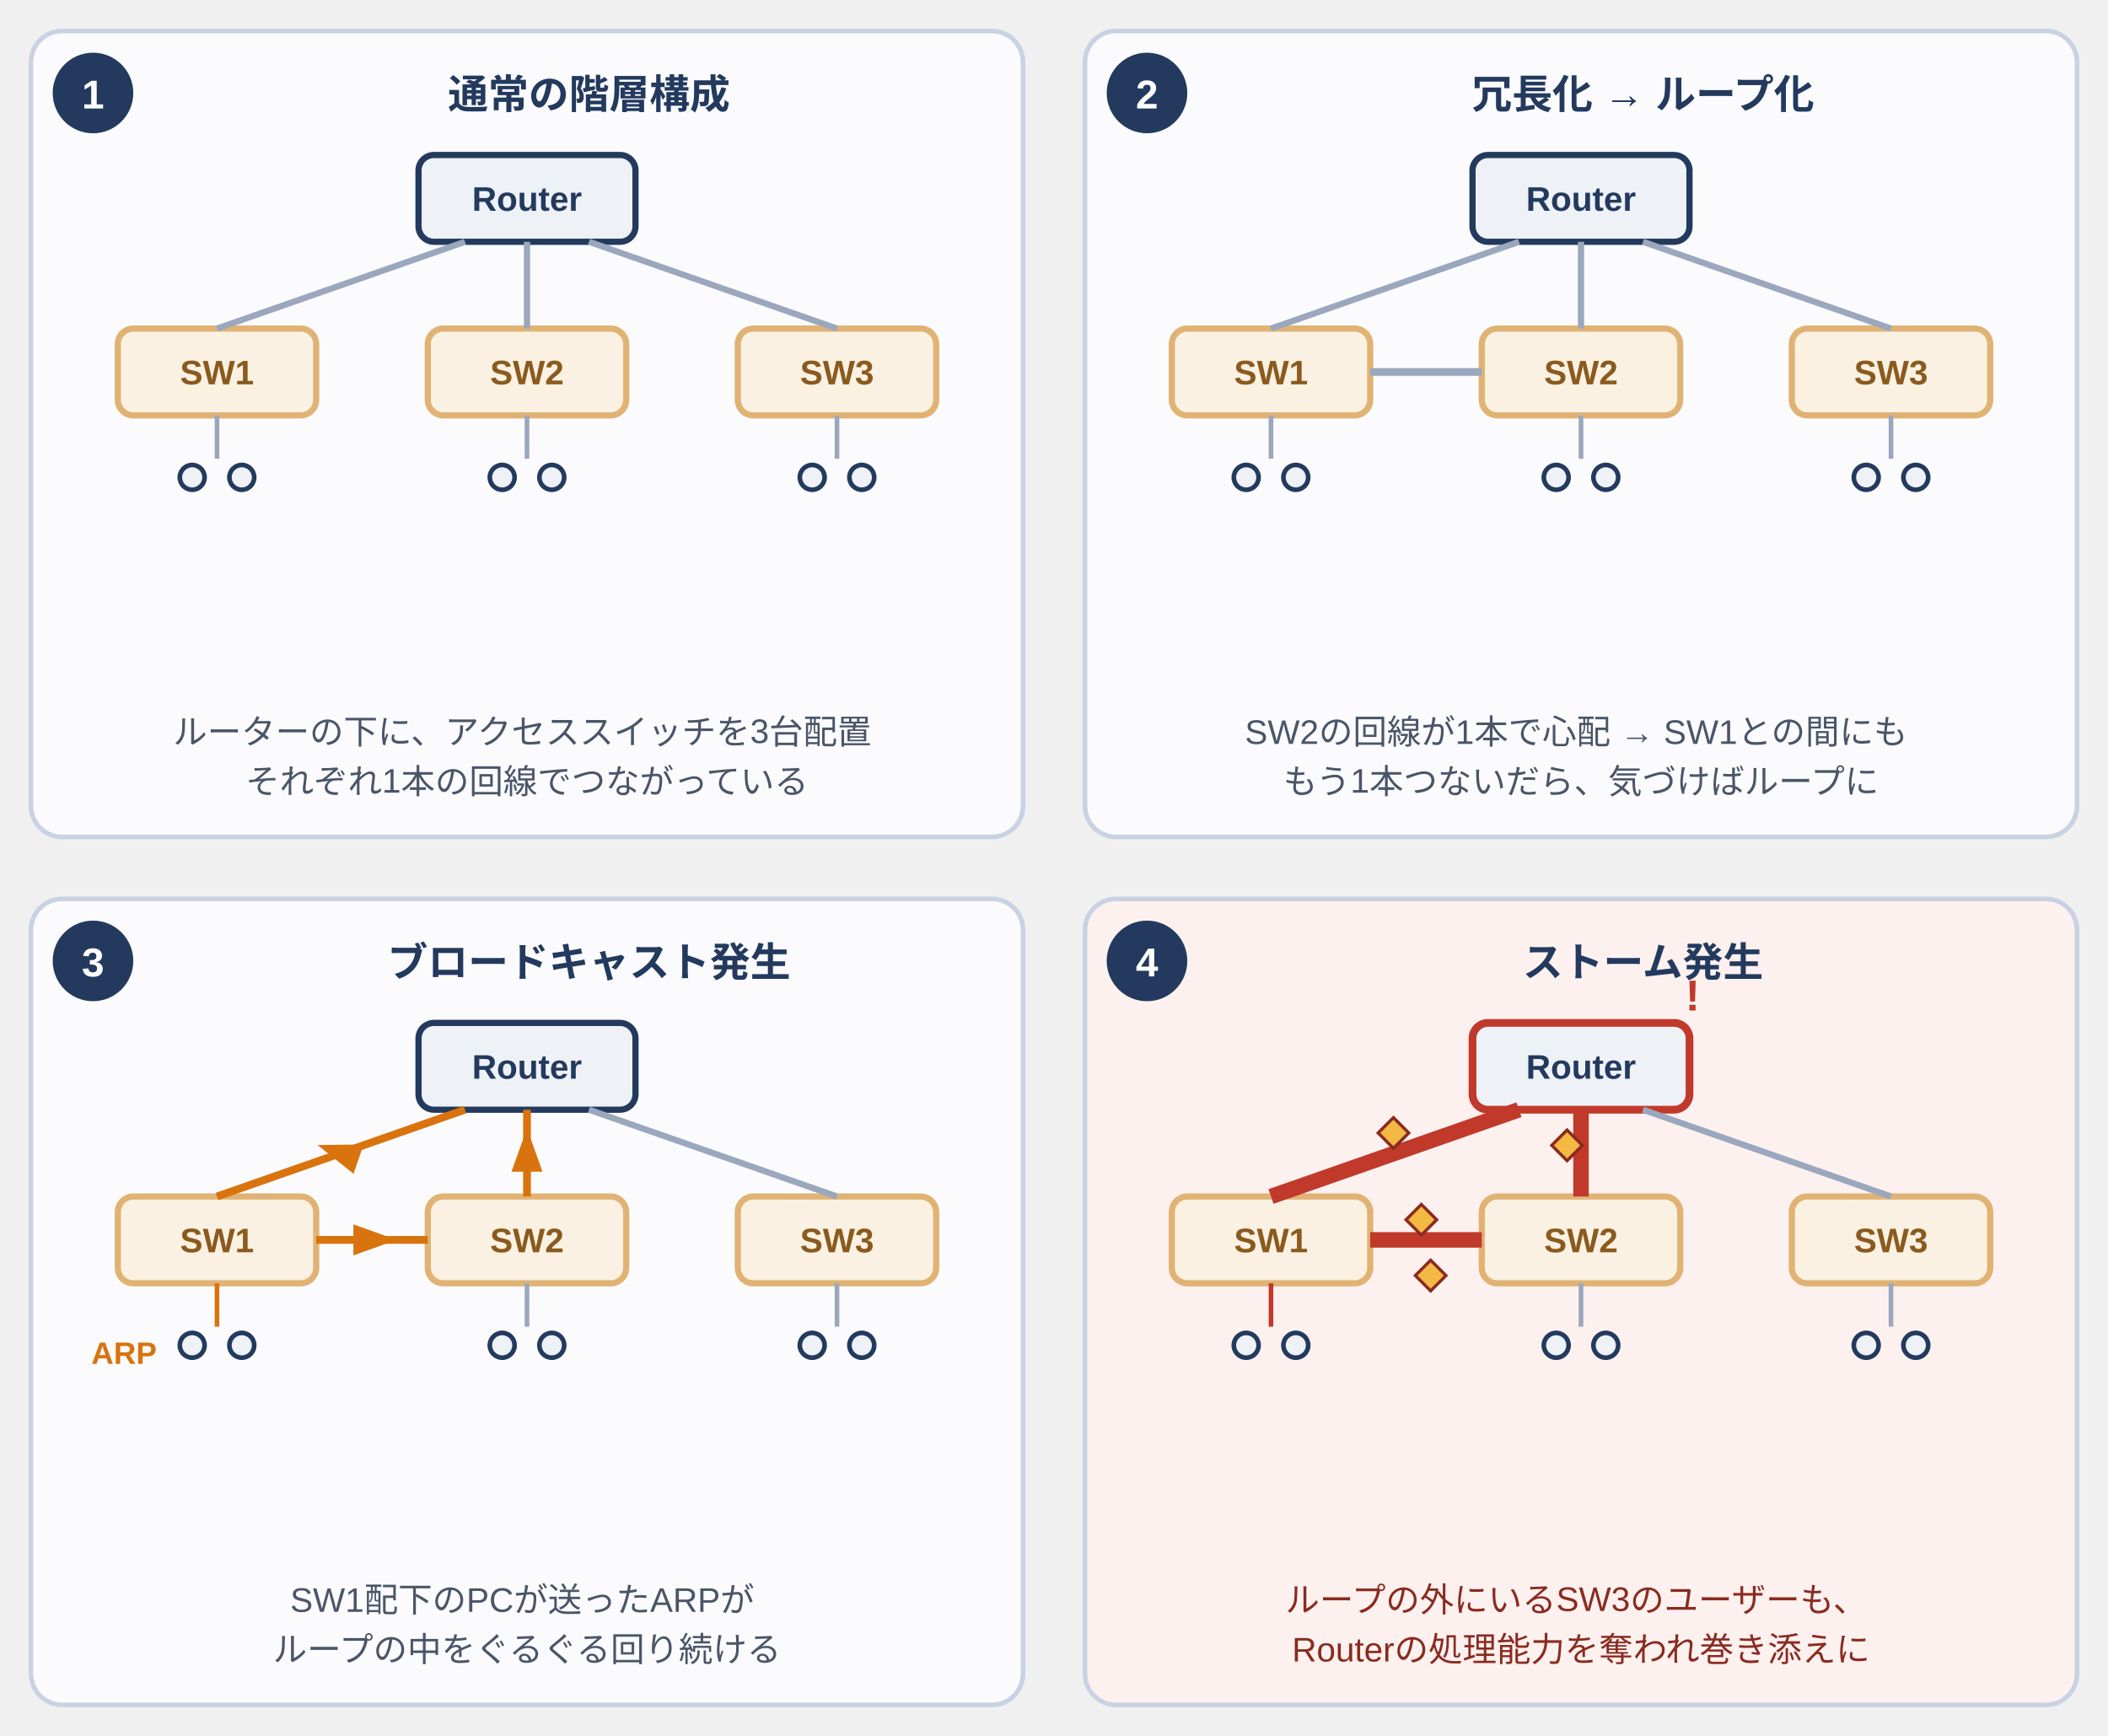
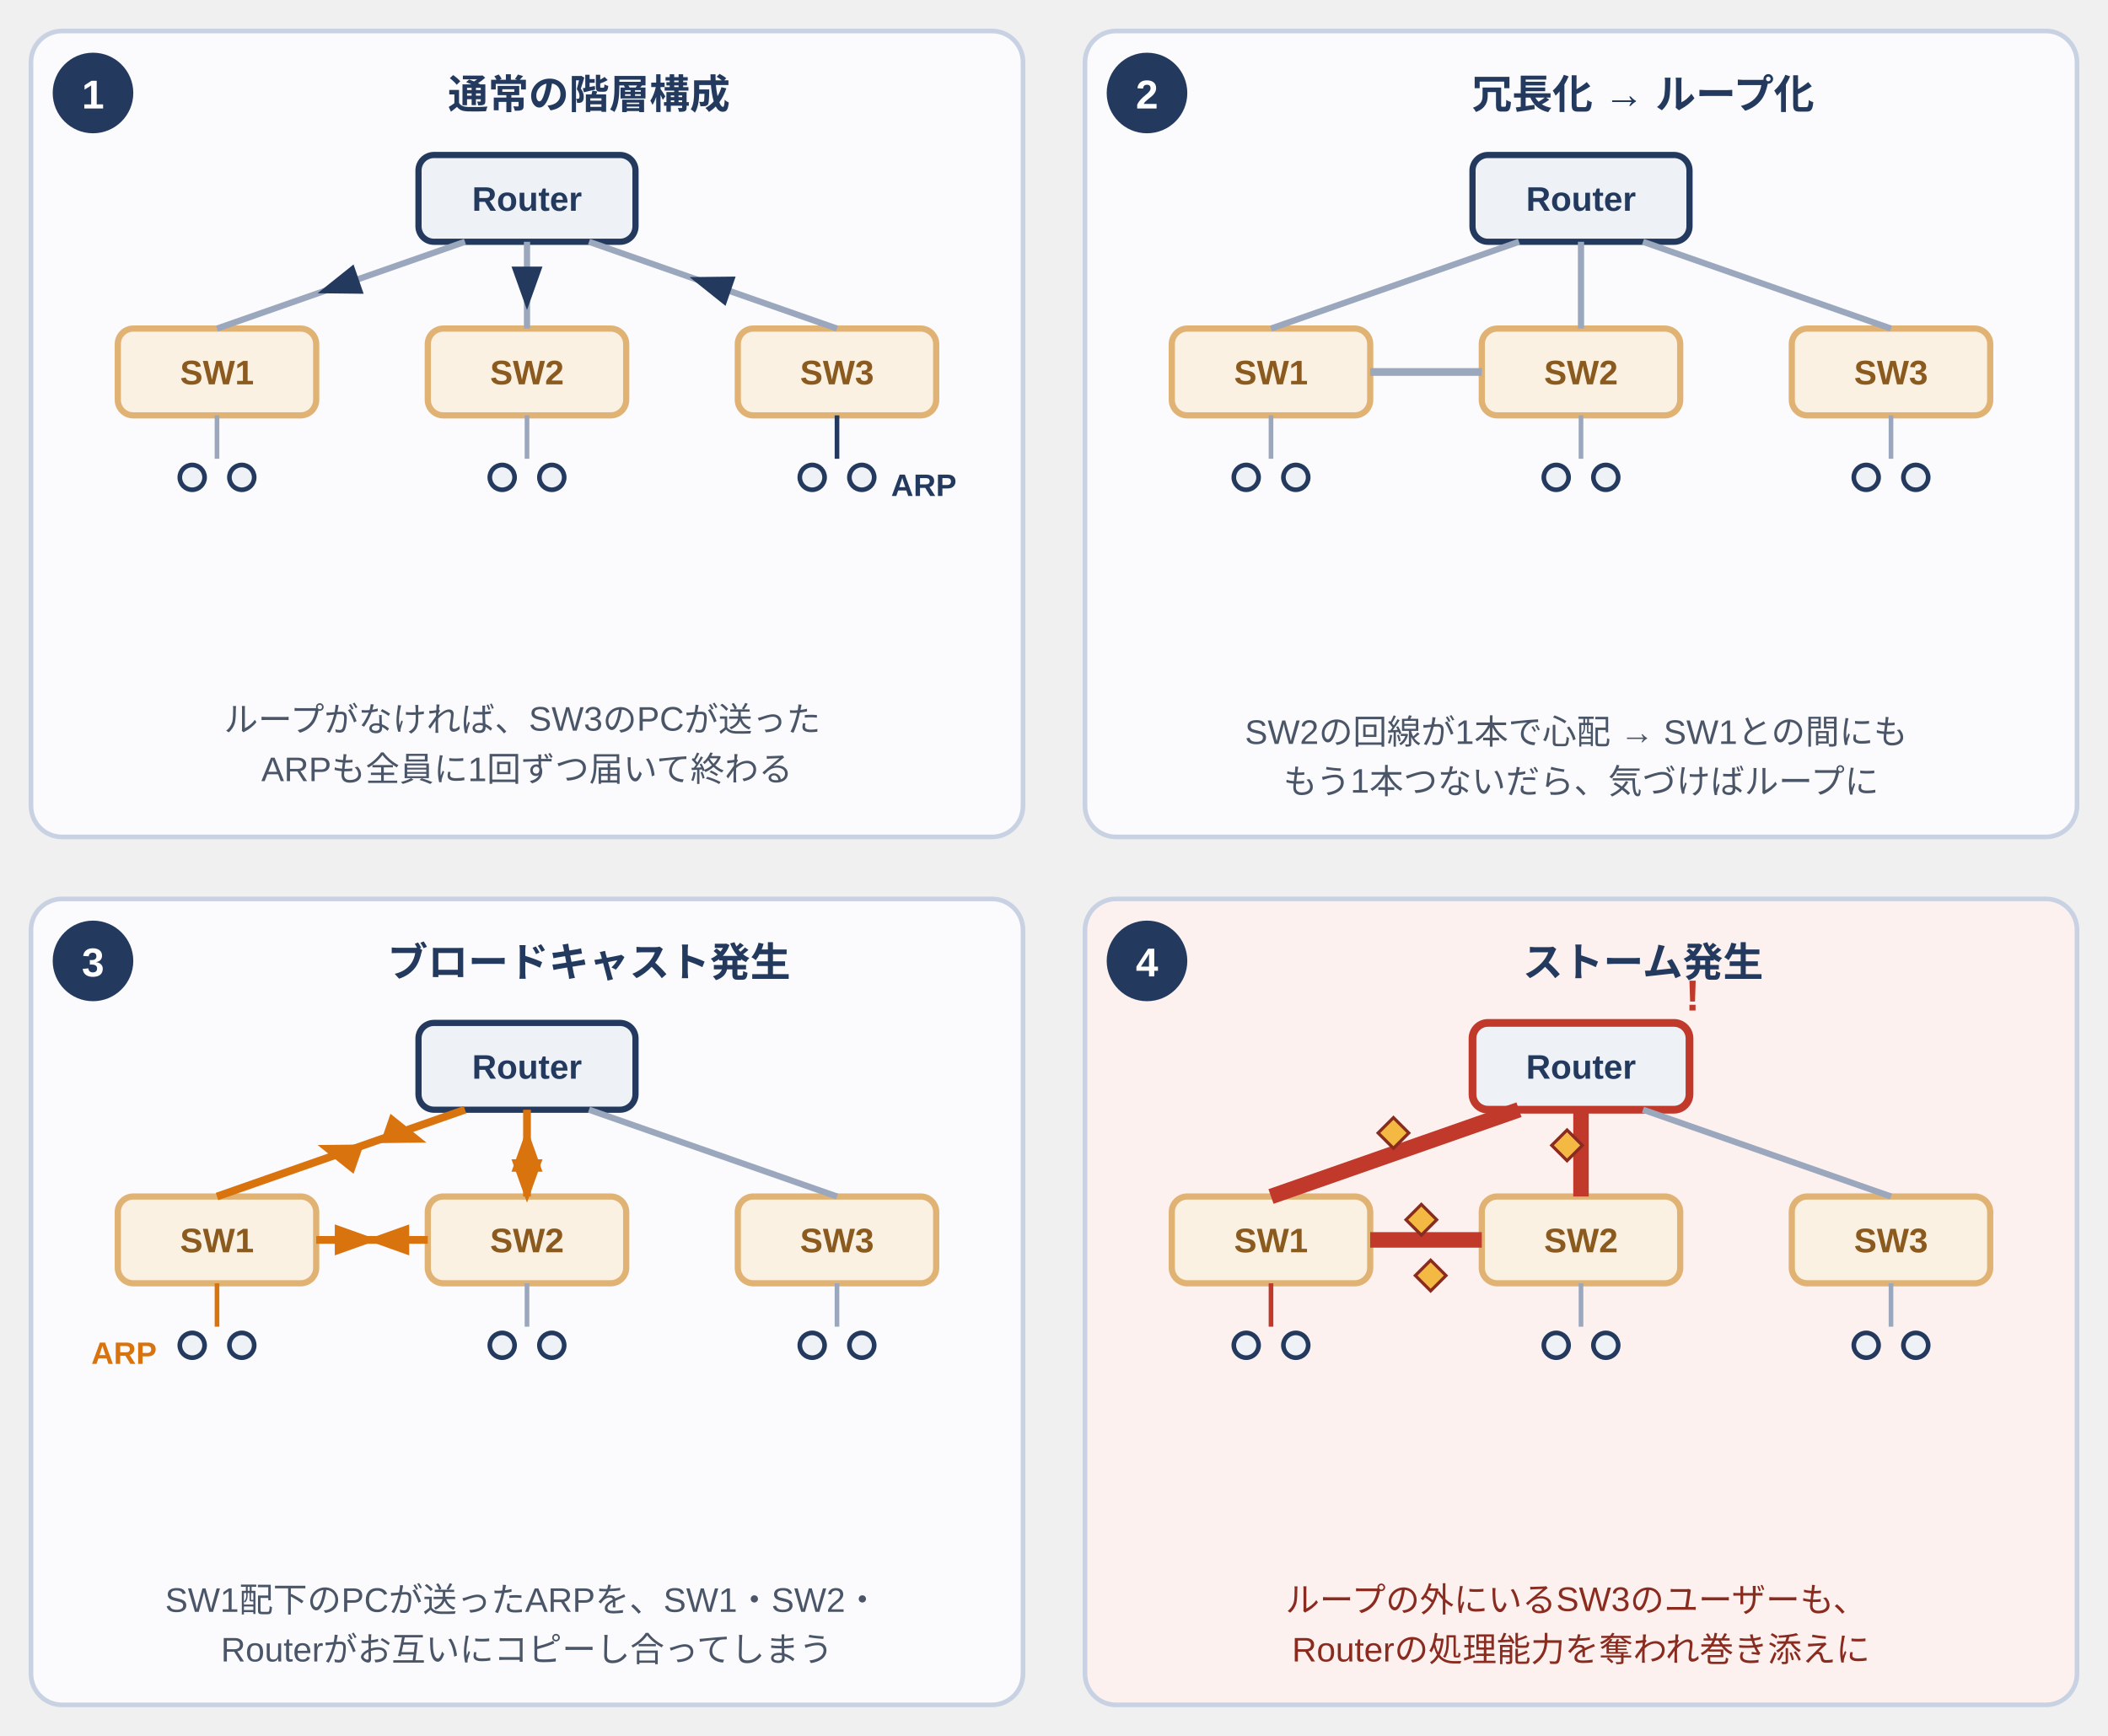
<svg xmlns="http://www.w3.org/2000/svg" viewBox="0 0 680 560" width="680" height="560">
  <defs>
    <polygon id="flow-arrow2" points="8,0 -6,-5 -6,5" fill="#d9730d" />
+     <polygon id="flow-arrow-navy" points="8,0 -6,-5 -6,5" fill="#233a5e" />
  </defs>
  <g transform="translate(10,10)">
    <rect x="0" y="0" width="320" height="260" rx="10" fill="#fbfbfd" stroke="#c9d2e3" stroke-width="1.5" />
    <circle cx="20" cy="20" r="13" fill="#233a5e" />
    <text x="20" y="25" text-anchor="middle" fill="#ffffff" font-family="Arial, Helvetica, sans-serif" font-size="13" font-weight="bold">1</text>
    <text x="180" y="25" text-anchor="middle" fill="#233a5e" font-family="Arial, Helvetica, sans-serif" font-size="13" font-weight="bold">通常の階層構成</text>
    <rect x="125" y="40" width="70" height="28" rx="5" fill="#eef1f6" stroke="#233a5e" stroke-width="2" />
    <text x="160" y="58" text-anchor="middle" fill="#233a5e" font-family="Arial, Helvetica, sans-serif" font-size="11" font-weight="bold">Router</text>
    <rect x="28" y="96" width="64" height="28" rx="5" fill="#fbf1e2" stroke="#e0b374" stroke-width="2" />
    <text x="60" y="114" text-anchor="middle" fill="#8a5a1e" font-family="Arial, Helvetica, sans-serif" font-size="11" font-weight="bold">SW1</text>
    <rect x="128" y="96" width="64" height="28" rx="5" fill="#fbf1e2" stroke="#e0b374" stroke-width="2" />
    <text x="160" y="114" text-anchor="middle" fill="#8a5a1e" font-family="Arial, Helvetica, sans-serif" font-size="11" font-weight="bold">SW2</text>
    <rect x="228" y="96" width="64" height="28" rx="5" fill="#fbf1e2" stroke="#e0b374" stroke-width="2" />
    <text x="260" y="114" text-anchor="middle" fill="#8a5a1e" font-family="Arial, Helvetica, sans-serif" font-size="11" font-weight="bold">SW3</text>
    <line x1="140" y1="68" x2="60" y2="96" stroke="#9aa7bd" stroke-width="2" />
    <line x1="160" y1="68" x2="160" y2="96" stroke="#9aa7bd" stroke-width="2" />
    <line x1="180" y1="68" x2="260" y2="96" stroke="#9aa7bd" stroke-width="2" />
+     <use href="#flow-arrow-navy" transform="translate(220,82) rotate(199)" />
+     <use href="#flow-arrow-navy" transform="translate(100,82) rotate(161)" />
+     <use href="#flow-arrow-navy" transform="translate(160,82) rotate(90)" />
    <g stroke="#233a5e" stroke-width="1.5" fill="#eef1f6">
      <circle cx="52" cy="144" r="4" />
      <circle cx="68" cy="144" r="4" />
      <circle cx="152" cy="144" r="4" />
      <circle cx="168" cy="144" r="4" />
      <circle cx="252" cy="144" r="4" />
      <circle cx="268" cy="144" r="4" />
    </g>
    <line x1="60" y1="124" x2="60" y2="138" stroke="#9aa7bd" stroke-width="1.5" />
    <line x1="160" y1="124" x2="160" y2="138" stroke="#9aa7bd" stroke-width="1.5" />
-     <line x1="260" y1="124" x2="260" y2="138" stroke="#9aa7bd" stroke-width="1.5" />
-     <text x="160" y="230" text-anchor="middle" fill="#4a5568" font-family="Arial, Helvetica, sans-serif" font-size="11">
-       <tspan x="160" dy="0">ルーターの下に、アクセススイッチを3台配置</tspan>
-       <tspan x="160" dy="16">それぞれ1本の回線でつながっている</tspan>
+     <line x1="260" y1="124" x2="260" y2="138" stroke="#233a5e" stroke-width="1.5" />
+     <text x="288" y="150" text-anchor="middle" fill="#233a5e" font-family="Arial, Helvetica, sans-serif" font-size="10" font-weight="bold">ARP</text>
+     <text x="160" y="226" text-anchor="middle" fill="#4a5568" font-family="Arial, Helvetica, sans-serif" font-size="11">
+       <tspan x="160" dy="0">ループがなければ、SW3のPCが送った</tspan>
+       <tspan x="160" dy="16">ARPも全員に1回ずつ届いて終わる</tspan>
    </text>
  </g>
  <g transform="translate(350,10)">
    <rect x="0" y="0" width="320" height="260" rx="10" fill="#fbfbfd" stroke="#c9d2e3" stroke-width="1.5" />
    <circle cx="20" cy="20" r="13" fill="#233a5e" />
    <text x="20" y="25" text-anchor="middle" fill="#ffffff" font-family="Arial, Helvetica, sans-serif" font-size="13" font-weight="bold">2</text>
    <text x="180" y="25" text-anchor="middle" fill="#233a5e" font-family="Arial, Helvetica, sans-serif" font-size="13" font-weight="bold">冗長化 → ループ化</text>
    <rect x="125" y="40" width="70" height="28" rx="5" fill="#eef1f6" stroke="#233a5e" stroke-width="2" />
    <text x="160" y="58" text-anchor="middle" fill="#233a5e" font-family="Arial, Helvetica, sans-serif" font-size="11" font-weight="bold">Router</text>
    <rect x="28" y="96" width="64" height="28" rx="5" fill="#fbf1e2" stroke="#e0b374" stroke-width="2" />
    <text x="60" y="114" text-anchor="middle" fill="#8a5a1e" font-family="Arial, Helvetica, sans-serif" font-size="11" font-weight="bold">SW1</text>
    <rect x="128" y="96" width="64" height="28" rx="5" fill="#fbf1e2" stroke="#e0b374" stroke-width="2" />
    <text x="160" y="114" text-anchor="middle" fill="#8a5a1e" font-family="Arial, Helvetica, sans-serif" font-size="11" font-weight="bold">SW2</text>
    <rect x="228" y="96" width="64" height="28" rx="5" fill="#fbf1e2" stroke="#e0b374" stroke-width="2" />
    <text x="260" y="114" text-anchor="middle" fill="#8a5a1e" font-family="Arial, Helvetica, sans-serif" font-size="11" font-weight="bold">SW3</text>
    <line x1="140" y1="68" x2="60" y2="96" stroke="#9aa7bd" stroke-width="2" />
    <line x1="160" y1="68" x2="160" y2="96" stroke="#9aa7bd" stroke-width="2" />
    <line x1="180" y1="68" x2="260" y2="96" stroke="#9aa7bd" stroke-width="2" />
    <line x1="92" y1="110" x2="128" y2="110" stroke="#9aa7bd" stroke-width="2.5" />
    <g stroke="#233a5e" stroke-width="1.5" fill="#eef1f6">
      <circle cx="52" cy="144" r="4" />
      <circle cx="68" cy="144" r="4" />
      <circle cx="152" cy="144" r="4" />
      <circle cx="168" cy="144" r="4" />
      <circle cx="252" cy="144" r="4" />
      <circle cx="268" cy="144" r="4" />
    </g>
    <line x1="60" y1="124" x2="60" y2="138" stroke="#9aa7bd" stroke-width="1.5" />
    <line x1="160" y1="124" x2="160" y2="138" stroke="#9aa7bd" stroke-width="1.5" />
    <line x1="260" y1="124" x2="260" y2="138" stroke="#9aa7bd" stroke-width="1.5" />
    <text x="160" y="230" text-anchor="middle" fill="#4a5568" font-family="Arial, Helvetica, sans-serif" font-size="11">
      <tspan x="160" dy="0">SW2の回線が1本で心配 → SW1との間にも</tspan>
      <tspan x="160" dy="16">もう1本つないだら、気づけばループに</tspan>
    </text>
  </g>
  <g transform="translate(10,290)">
    <rect x="0" y="0" width="320" height="260" rx="10" fill="#fbfbfd" stroke="#c9d2e3" stroke-width="1.5" />
    <circle cx="20" cy="20" r="13" fill="#233a5e" />
    <text x="20" y="25" text-anchor="middle" fill="#ffffff" font-family="Arial, Helvetica, sans-serif" font-size="13" font-weight="bold">3</text>
    <text x="180" y="25" text-anchor="middle" fill="#233a5e" font-family="Arial, Helvetica, sans-serif" font-size="13" font-weight="bold">ブロードキャスト発生</text>
    <rect x="125" y="40" width="70" height="28" rx="5" fill="#eef1f6" stroke="#233a5e" stroke-width="2" />
    <text x="160" y="58" text-anchor="middle" fill="#233a5e" font-family="Arial, Helvetica, sans-serif" font-size="11" font-weight="bold">Router</text>
    <rect x="28" y="96" width="64" height="28" rx="5" fill="#fbf1e2" stroke="#e0b374" stroke-width="2" />
    <text x="60" y="114" text-anchor="middle" fill="#8a5a1e" font-family="Arial, Helvetica, sans-serif" font-size="11" font-weight="bold">SW1</text>
    <rect x="128" y="96" width="64" height="28" rx="5" fill="#fbf1e2" stroke="#e0b374" stroke-width="2" />
    <text x="160" y="114" text-anchor="middle" fill="#8a5a1e" font-family="Arial, Helvetica, sans-serif" font-size="11" font-weight="bold">SW2</text>
    <rect x="228" y="96" width="64" height="28" rx="5" fill="#fbf1e2" stroke="#e0b374" stroke-width="2" />
    <text x="260" y="114" text-anchor="middle" fill="#8a5a1e" font-family="Arial, Helvetica, sans-serif" font-size="11" font-weight="bold">SW3</text>
    <line x1="180" y1="68" x2="260" y2="96" stroke="#9aa7bd" stroke-width="2" />
    <line x1="140" y1="68" x2="60" y2="96" stroke="#d9730d" stroke-width="2.5" />
    <line x1="160" y1="68" x2="160" y2="96" stroke="#d9730d" stroke-width="2.5" />
    <line x1="92" y1="110" x2="128" y2="110" stroke="#d9730d" stroke-width="2.5" />
    <use href="#flow-arrow2" transform="translate(100,82) rotate(199)" />
-     <use href="#flow-arrow2" transform="translate(110,110) rotate(0)" />
+     <use href="#flow-arrow2" transform="translate(120,76) rotate(19)" />
+     <use href="#flow-arrow2" transform="translate(104,110) rotate(0)" />
+     <use href="#flow-arrow2" transform="translate(116,110) rotate(180)" />
    <use href="#flow-arrow2" transform="translate(160,82) rotate(-90)" />
+     <use href="#flow-arrow2" transform="translate(160,90) rotate(90)" />
    <g stroke="#233a5e" stroke-width="1.5" fill="#eef1f6">
      <circle cx="52" cy="144" r="4" />
      <circle cx="68" cy="144" r="4" />
      <circle cx="152" cy="144" r="4" />
      <circle cx="168" cy="144" r="4" />
      <circle cx="252" cy="144" r="4" />
      <circle cx="268" cy="144" r="4" />
    </g>
    <line x1="60" y1="124" x2="60" y2="138" stroke="#d9730d" stroke-width="1.5" />
    <line x1="160" y1="124" x2="160" y2="138" stroke="#9aa7bd" stroke-width="1.5" />
    <line x1="260" y1="124" x2="260" y2="138" stroke="#9aa7bd" stroke-width="1.5" />
    <text x="30" y="150" text-anchor="middle" fill="#d9730d" font-family="Arial, Helvetica, sans-serif" font-size="10" font-weight="bold">ARP</text>
    <text x="160" y="230" text-anchor="middle" fill="#4a5568" font-family="Arial, Helvetica, sans-serif" font-size="11">
-       <tspan x="160" dy="0">SW1配下のPCが送ったARPが</tspan>
-       <tspan x="160" dy="16">ループの中をぐるぐる回り続ける</tspan>
+       <tspan x="160" dy="0">SW1配下のPCが送ったARPを、SW1・SW2・</tspan>
+       <tspan x="160" dy="16">Routerがお互いにコピーし合ってしまう</tspan>
    </text>
  </g>
  <g transform="translate(350,290)">
    <rect x="0" y="0" width="320" height="260" rx="10" fill="#fdf1ef" stroke="#c9d2e3" stroke-width="1.5" />
    <circle cx="20" cy="20" r="13" fill="#233a5e" />
    <text x="20" y="25" text-anchor="middle" fill="#ffffff" font-family="Arial, Helvetica, sans-serif" font-size="13" font-weight="bold">4</text>
    <text x="180" y="25" text-anchor="middle" fill="#233a5e" font-family="Arial, Helvetica, sans-serif" font-size="13" font-weight="bold">ストーム発生</text>
    <rect x="125" y="40" width="70" height="28" rx="5" fill="#eef1f6" stroke="#c0392b" stroke-width="2.5" />
    <text x="160" y="58" text-anchor="middle" fill="#233a5e" font-family="Arial, Helvetica, sans-serif" font-size="11" font-weight="bold">Router</text>
    <text x="196" y="36" text-anchor="middle" fill="#c0392b" font-family="Arial, Helvetica, sans-serif" font-size="14" font-weight="bold">!</text>
    <rect x="28" y="96" width="64" height="28" rx="5" fill="#fbf1e2" stroke="#e0b374" stroke-width="2" />
    <text x="60" y="114" text-anchor="middle" fill="#8a5a1e" font-family="Arial, Helvetica, sans-serif" font-size="11" font-weight="bold">SW1</text>
    <rect x="128" y="96" width="64" height="28" rx="5" fill="#fbf1e2" stroke="#e0b374" stroke-width="2" />
    <text x="160" y="114" text-anchor="middle" fill="#8a5a1e" font-family="Arial, Helvetica, sans-serif" font-size="11" font-weight="bold">SW2</text>
    <rect x="228" y="96" width="64" height="28" rx="5" fill="#fbf1e2" stroke="#e0b374" stroke-width="2" />
    <text x="260" y="114" text-anchor="middle" fill="#8a5a1e" font-family="Arial, Helvetica, sans-serif" font-size="11" font-weight="bold">SW3</text>
    <line x1="180" y1="68" x2="260" y2="96" stroke="#9aa7bd" stroke-width="2" />
    <line x1="140" y1="68" x2="60" y2="96" stroke="#c0392b" stroke-width="5" />
    <line x1="160" y1="68" x2="160" y2="96" stroke="#c0392b" stroke-width="5" />
    <line x1="92" y1="110" x2="128" y2="110" stroke="#c0392b" stroke-width="5" />
    <g fill="#f4b942" stroke="#8a2b20" stroke-width="1">
      <rect x="96" y="72" width="7" height="7" transform="rotate(45,99.5,75.5)" />
      <rect x="152" y="76" width="7" height="7" transform="rotate(45,155.5,79.5)" />
      <rect x="105" y="100" width="7" height="7" transform="rotate(45,108.5,103.5)" />
      <rect x="108" y="118" width="7" height="7" transform="rotate(45,111.5,121.5)" />
    </g>
    <g stroke="#233a5e" stroke-width="1.5" fill="#eef1f6">
      <circle cx="52" cy="144" r="4" />
      <circle cx="68" cy="144" r="4" />
      <circle cx="152" cy="144" r="4" />
      <circle cx="168" cy="144" r="4" />
      <circle cx="252" cy="144" r="4" />
      <circle cx="268" cy="144" r="4" />
    </g>
    <line x1="60" y1="124" x2="60" y2="138" stroke="#c0392b" stroke-width="1.5" />
    <line x1="160" y1="124" x2="160" y2="138" stroke="#9aa7bd" stroke-width="1.5" />
    <line x1="260" y1="124" x2="260" y2="138" stroke="#9aa7bd" stroke-width="1.5" />
    <text x="160" y="230" text-anchor="middle" fill="#8a2b20" font-family="Arial, Helvetica, sans-serif" font-size="11">
      <tspan x="160" dy="0">ループの外にいるSW3のユーザーも、</tspan>
      <tspan x="160" dy="16">Routerの処理能力を奪われ巻き添えに</tspan>
    </text>
  </g>
</svg>
